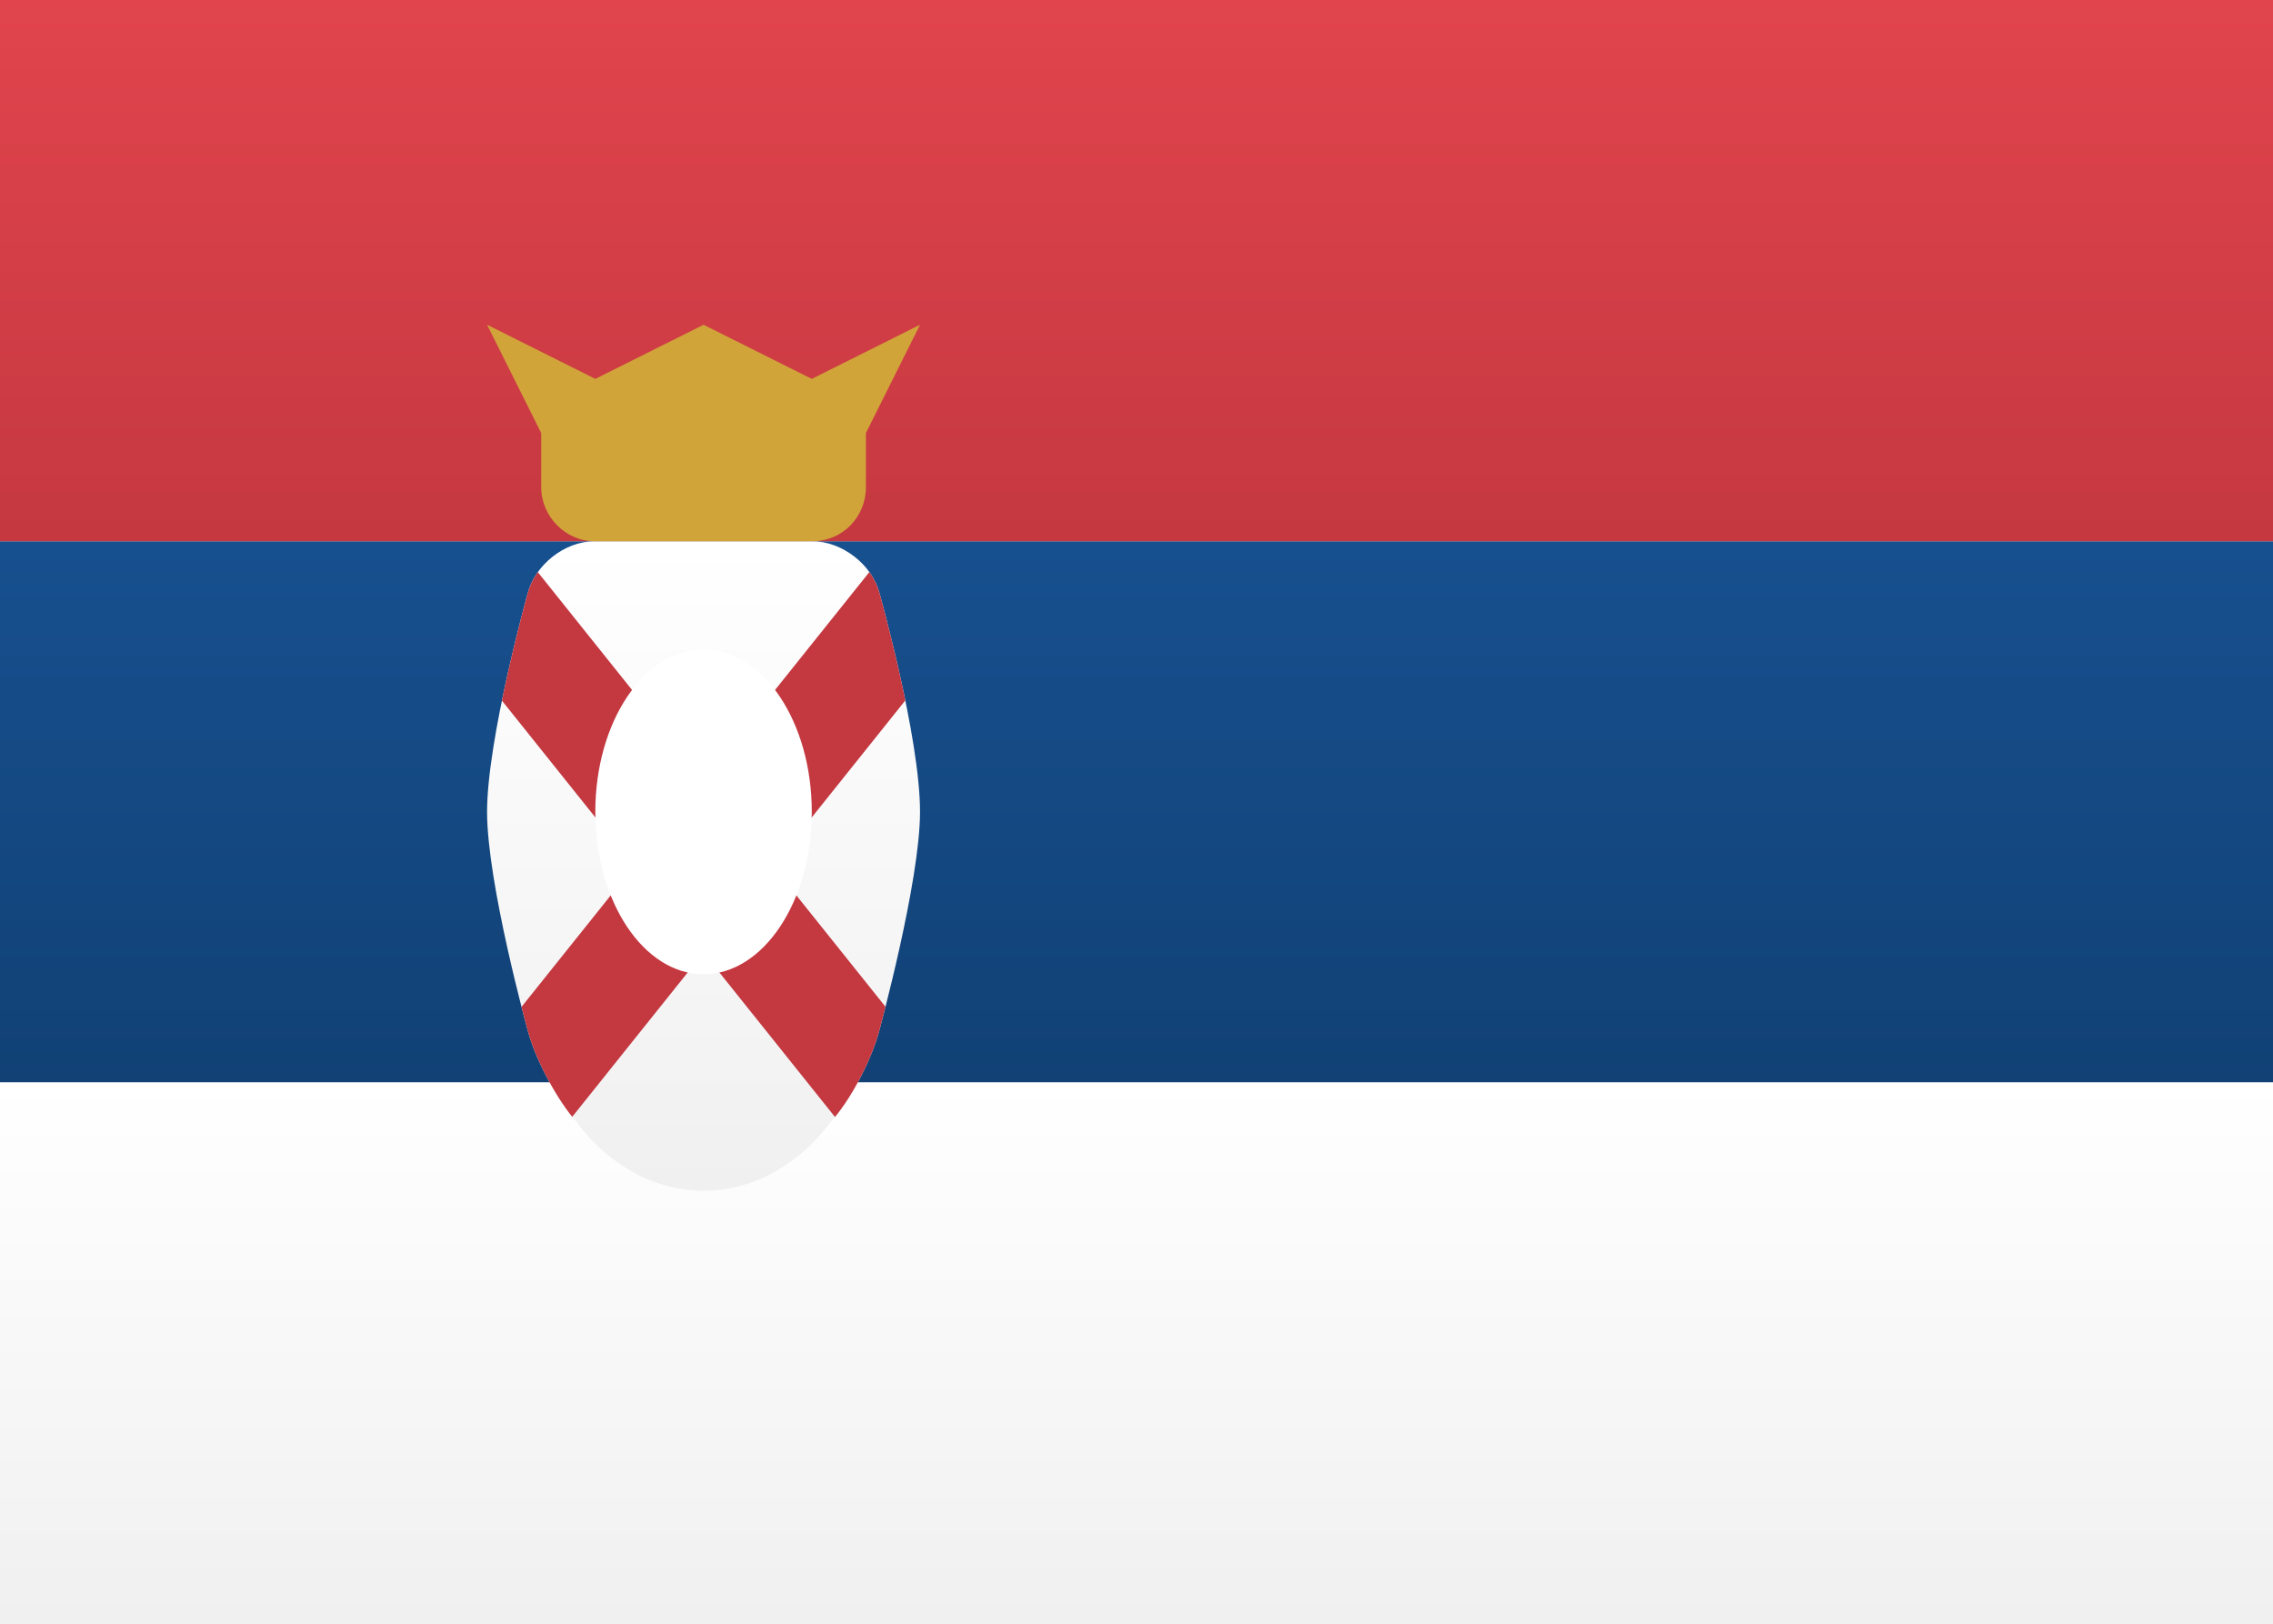
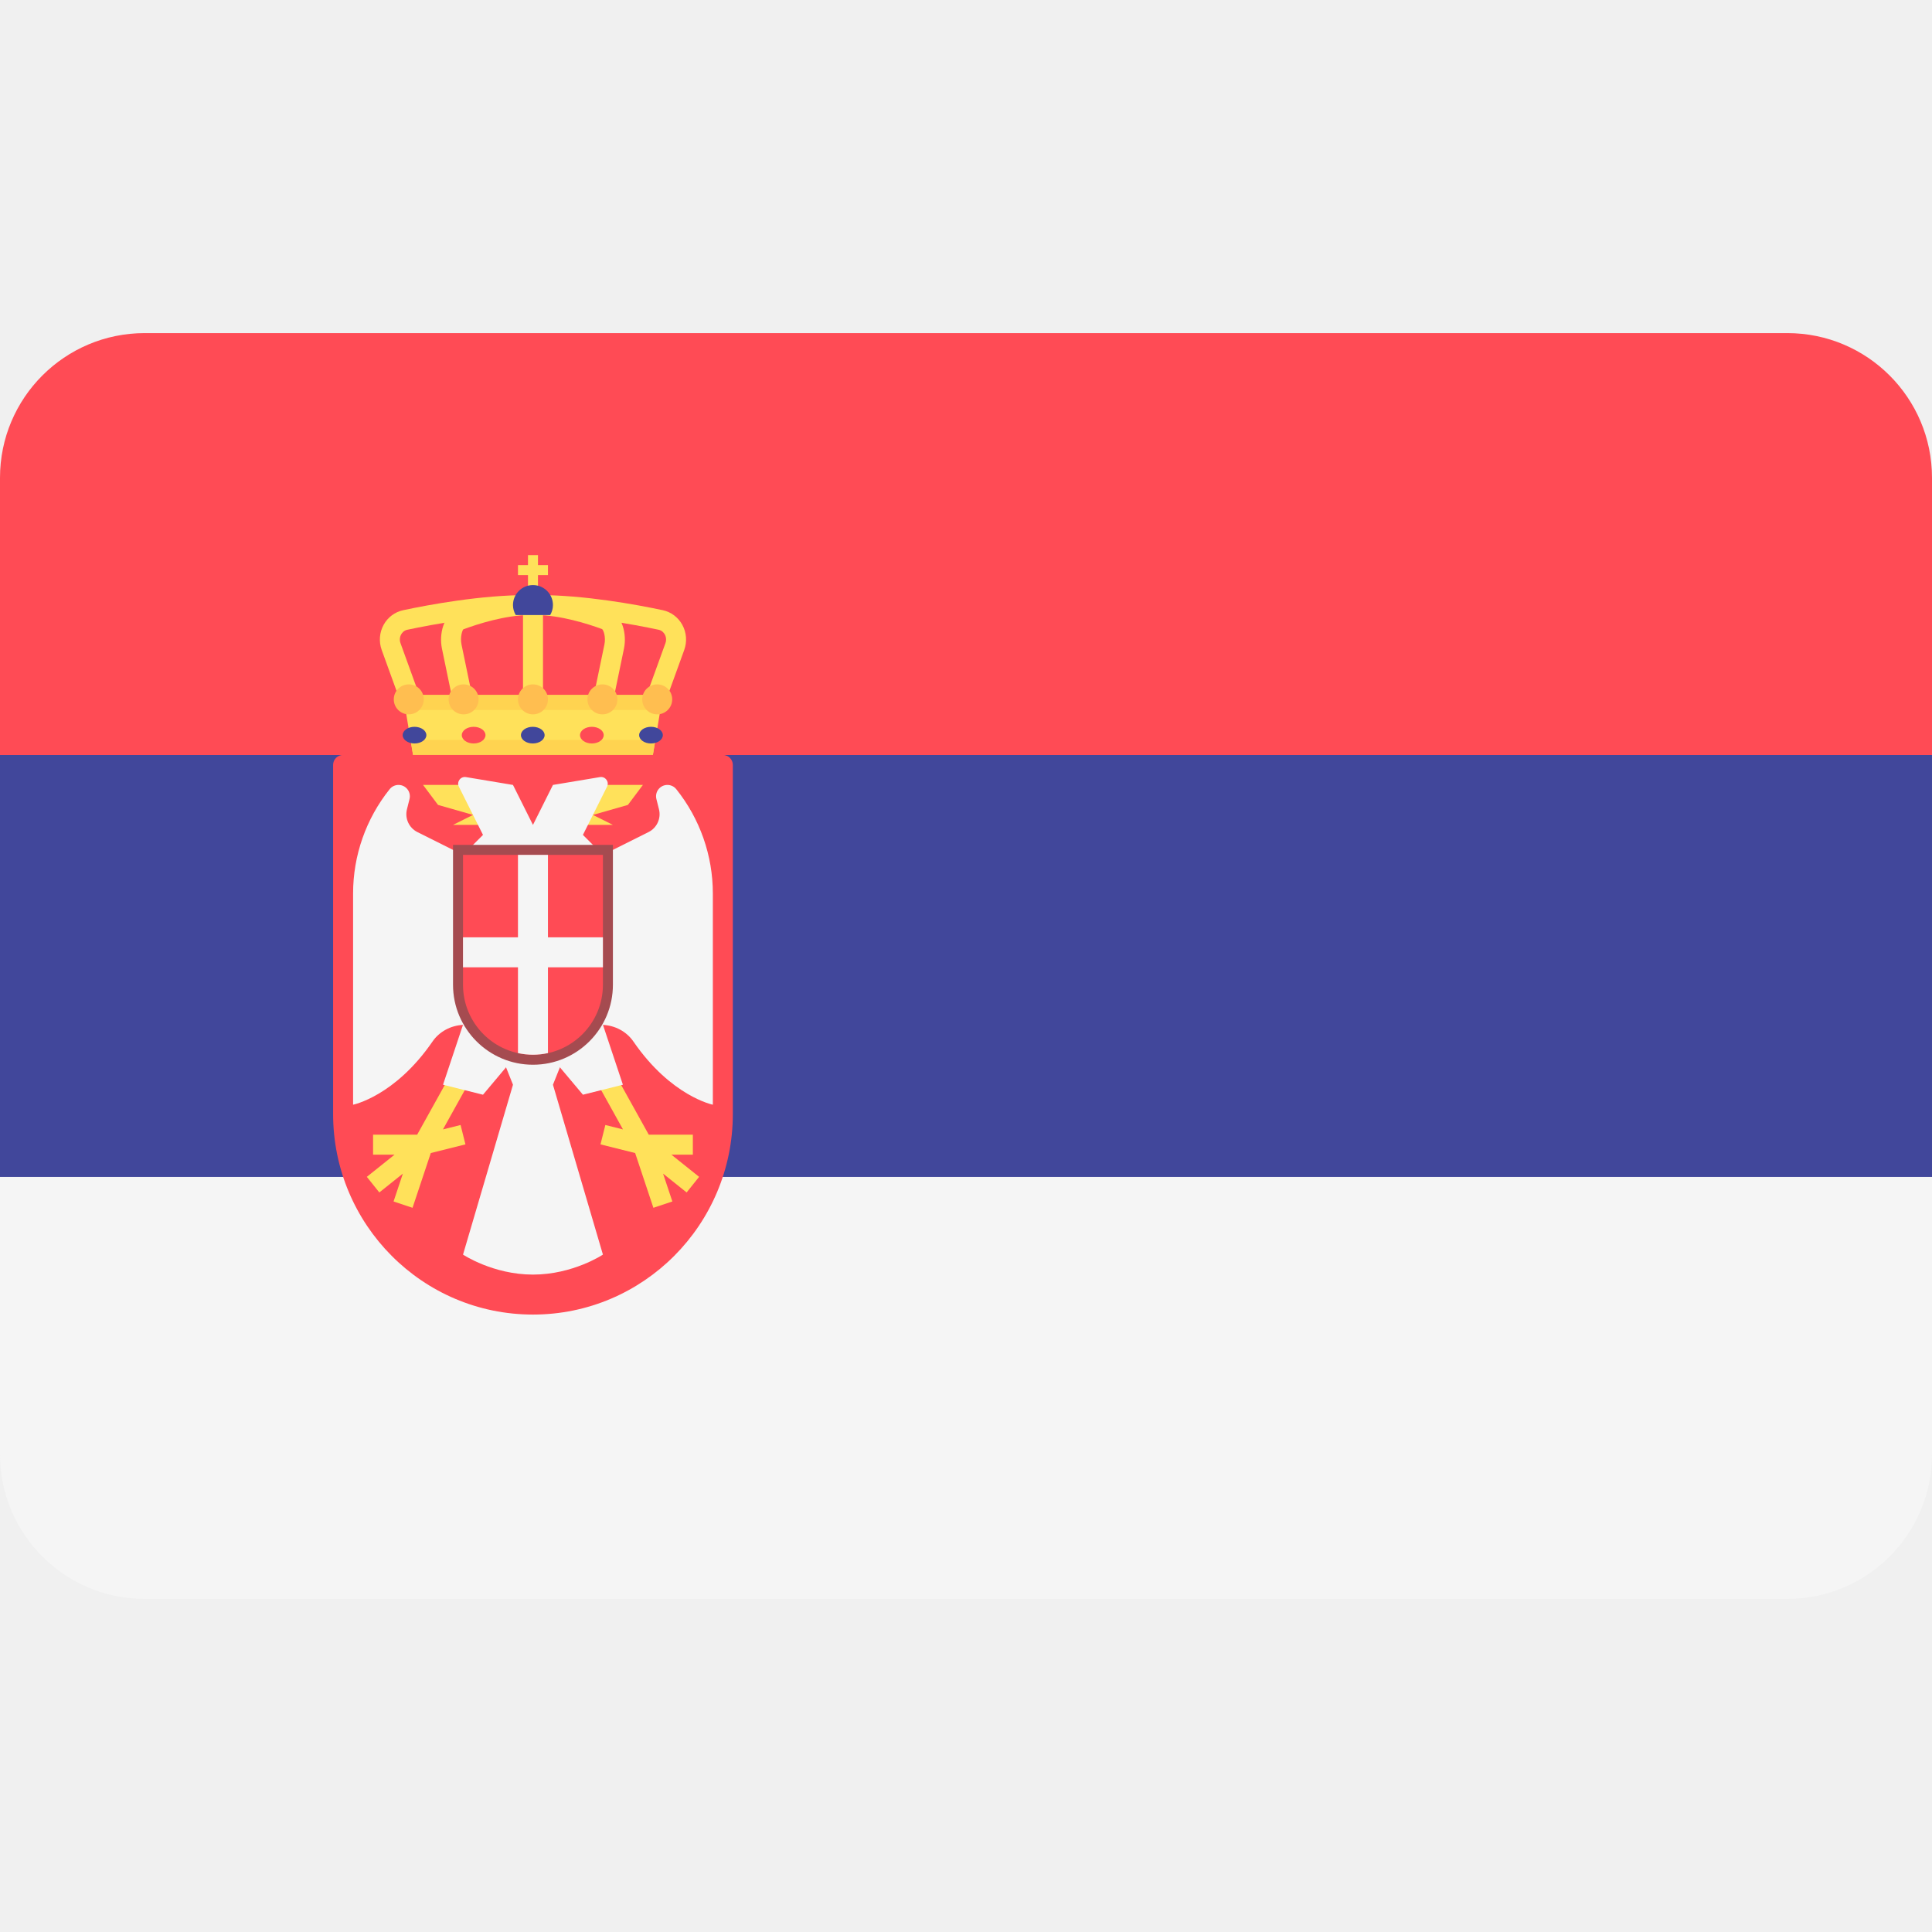
- <svg xmlns="http://www.w3.org/2000/svg" xmlns:xlink="http://www.w3.org/1999/xlink" width="21px" height="15px" viewBox="0 0 21 15" version="1.1">
-   <defs>
-     <linearGradient x1="50%" y1="0%" x2="50%" y2="100%" id="linearGradient-1">
-       <stop stop-color="#FFFFFF" offset="0%" />
-       <stop stop-color="#F0F0F0" offset="100%" />
-     </linearGradient>
-     <linearGradient x1="50%" y1="0%" x2="50%" y2="100%" id="linearGradient-2">
-       <stop stop-color="#17508F" offset="0%" />
-       <stop stop-color="#114175" offset="100%" />
-     </linearGradient>
-     <linearGradient x1="50%" y1="0%" x2="50%" y2="100%" id="linearGradient-3">
-       <stop stop-color="#E1444D" offset="0%" />
-       <stop stop-color="#C53840" offset="100%" />
-     </linearGradient>
-     <path d="M0.5,2.5 C0.5,1.826 0.874,0.485 0.874,0.485 C0.944,0.217 1.216,0 1.495,0 L3.505,0 C3.778,0 4.057,0.214 4.126,0.481 C4.126,0.481 4.5,1.81 4.5,2.5 C4.5,3.145 4.124,4.519 4.124,4.519 C4.055,4.785 3.855,5.174 3.667,5.372 C3.667,5.372 3.25,6 2.5,6 C1.75,6 1.333,5.372 1.333,5.372 C1.149,5.167 0.943,4.783 0.874,4.513 C0.874,4.513 0.5,3.161 0.5,2.5 Z" id="path-4" />
-   </defs>
-   <g id="Symbols" stroke="none" stroke-width="1" fill="none" fill-rule="evenodd">
-     <g id="RS">
-       <rect id="FlagBackground" fill="url(#linearGradient-1)" x="0" y="0" width="21" height="15" />
-       <rect id="Rectangle-2" fill="url(#linearGradient-2)" x="0" y="5" width="21" height="5" />
-       <rect id="Rectangle-2" fill="url(#linearGradient-3)" x="0" y="0" width="21" height="5" />
-       <rect id="Rectangle-2" fill="url(#linearGradient-1)" x="0" y="10" width="21" height="5" />
-       <g id="Rectangle-1668" transform="translate(4, 5)">
-         <mask id="mask-5" fill="white">
-           <use xlink:href="#path-4" />
-         </mask>
-         <use id="Mask" fill="url(#linearGradient-1)" xlink:href="#path-4" />
-         <polygon id="Line" fill="#C43840" fill-rule="nonzero" mask="url(#mask-5)" points="4.422 -0.203 -0.203 5.578 0.578 6.203 5.203 0.422" />
-         <polygon id="Line" fill="#C43840" fill-rule="nonzero" mask="url(#mask-5)" points="-0.203 0.422 4.422 6.203 5.203 5.578 0.578 -0.203" />
-       </g>
-       <ellipse id="Oval-214" fill="#FFFFFF" cx="6.5" cy="7.5" rx="1" ry="1.5" />
-       <path d="M5,4 L4.5,3 L5.5,3.5 L6.5,3 L7.5,3.5 L8.5,3 L8,4 L8,4.5 C8,4.776 7.784,5 7.505,5 L5.495,5 C5.222,5 5,4.768 5,4.5 L5,4 Z" id="Rectangle-1669" fill="#D1A43A" />
-     </g>
+ <svg xmlns="http://www.w3.org/2000/svg" version="1.1" id="Layer_1" x="0px" y="0px" viewBox="0 0 512 512" style="enable-background:new 0 0 512 512;" xml:space="preserve">
+   <path style="fill:#F5F5F5;" d="M0,385.379c0,21.177,17.167,38.345,38.345,38.345h435.31c21.177,0,38.345-17.167,38.345-38.345  v-73.471H0V385.379z" />
+   <path style="fill:#FF4B55;" d="M473.655,88.276H38.345C17.167,88.276,0,105.443,0,126.621v73.471h512v-73.471  C512,105.443,494.833,88.276,473.655,88.276z" />
+   <rect y="200.09" style="fill:#41479B;" width="512" height="111.81" />
+   <polygon style="fill:#FFE15A;" points="173.021,200.07 109.462,200.07 106.814,184.18 175.669,184.18 " />
+   <polygon style="fill:#FFD350;" points="108.8,196.097 109.462,200.07 173.021,200.07 173.683,196.097 " />
+   <g>
+     <rect x="139.92" y="147.1" style="fill:#FFE15A;" width="2.648" height="10.593" />
+     <rect x="137.27" y="149.75" style="fill:#FFE15A;" width="7.945" height="2.648" />
+     <path style="fill:#FFE15A;" d="M173.228,189.476c-0.3,0-0.604-0.052-0.903-0.158c-1.375-0.499-2.086-2.017-1.587-3.393l5.61-15.481   c0.278-0.768,0.212-1.613-0.18-2.319c-0.209-0.375-0.695-1.035-1.624-1.234c-6.839-1.453-20.096-3.897-32.024-3.897h-2.558   c-11.927,0-25.184,2.444-32.026,3.9c-0.926,0.196-1.414,0.856-1.621,1.231c-0.392,0.706-0.458,1.551-0.179,2.319l5.609,15.481   c0.499,1.376-0.212,2.894-1.587,3.393c-1.374,0.491-2.895-0.215-3.392-1.588l-5.61-15.481c-0.8-2.209-0.609-4.648,0.526-6.694   c1.097-1.978,2.973-3.38,5.149-3.843c7.047-1.5,20.718-4.017,33.131-4.017h2.558c12.413,0,26.084,2.517,33.128,4.013   c2.179,0.466,4.055,1.867,5.152,3.846c1.135,2.046,1.326,4.484,0.527,6.694l-5.611,15.481   C175.328,188.807,174.31,189.476,173.228,189.476z" />
+     <path style="fill:#FFE15A;" d="M141.251,187.159c-1.462,0-2.648-1.184-2.648-2.648v-21.517c0-1.464,1.186-2.648,2.648-2.648   s2.648,1.184,2.648,2.648v21.517C143.9,185.974,142.714,187.159,141.251,187.159z" />
+     <path style="fill:#FFE15A;" d="M159.559,189.476c-0.179,0-0.36-0.018-0.541-0.054c-1.433-0.298-2.353-1.699-2.055-3.132   l3.212-15.481c0.417-2.017-0.236-3.784-0.608-4.094c-3.672-1.347-11.039-3.722-17.594-3.722h-1.465   c-6.554,0-13.921,2.375-17.73,3.791c-0.235,0.241-0.889,2.007-0.472,4.024l3.212,15.481c0.298,1.432-0.622,2.835-2.055,3.132   c-1.434,0.277-2.836-0.623-3.13-2.056l-3.212-15.481c-0.8-3.859,0.428-8.801,3.808-10.062c5.063-1.882,12.565-4.125,19.578-4.125   h1.465c7.014,0,14.517,2.242,19.576,4.122c3.383,1.265,4.611,6.207,3.811,10.066l-3.212,15.481   C161.889,188.618,160.787,189.476,159.559,189.476z" />
  </g>
+   <polygon style="fill:#FFD350;" points="107.476,188.152 175.007,188.152 175.669,184.18 106.814,184.18 " />
+   <path style="fill:#FF4B55;" d="M90.924,200.07c-1.463,0-2.648,1.186-2.648,2.648v92.486c0,29.365,23.713,53.17,52.966,53.17  s52.966-23.805,52.966-53.17v-92.486c0-1.463-1.185-2.648-2.648-2.648L90.924,200.07L90.924,200.07z" />
+   <path style="fill:#F5F5F5;" d="M146.538,287.463l5.297-13.241l-10.593,2.648l-10.593-2.648l5.297,13.241l-13.241,45.021  c0,0,7.945,5.297,18.538,5.297s18.538-5.297,18.538-5.297L146.538,287.463z" />
+   <polygon style="fill:#FFE15A;" points="122.061,298.135 117.388,299.304 127.667,280.802 123.037,278.232 110.552,300.704   98.869,300.704 98.869,306.001 104.559,306.001 97.215,311.876 100.523,316.014 106.762,311.022 104.301,318.403 109.326,320.079   114.163,305.568 123.346,303.272 " />
+   <path style="fill:#F5F5F5;" d="M122.703,226.552l-12.089-6.045c-2.22-1.11-3.372-3.614-2.77-6.022l0.684-2.735  c0.474-1.898-0.961-3.736-2.918-3.736c-0.914,0-1.778,0.415-2.348,1.129c-6.273,7.841-9.69,17.583-9.69,27.625v55.991  c0,0,11.059-2.212,21.048-16.742c1.834-2.668,4.854-4.247,8.072-4.412l-5.286,15.857L128,290.111l9.269-11.03L122.703,226.552z" />
+   <polygon style="fill:#FFE15A;" points="160.422,298.135 165.095,299.304 154.816,280.802 159.446,278.232 171.929,300.704   183.614,300.704 183.614,306.001 177.923,306.001 185.268,311.876 181.96,316.014 175.721,311.022 178.182,318.403 173.156,320.079   168.32,305.568 159.137,303.272 " />
+   <path style="fill:#F5F5F5;" d="M159.779,226.552l12.089-6.045c2.22-1.11,3.372-3.614,2.77-6.022l-0.684-2.735  c-0.474-1.898,0.961-3.736,2.918-3.736c0.914,0,1.778,0.415,2.348,1.129c6.273,7.841,9.69,17.583,9.69,27.625v55.991  c0,0-11.059-2.212-21.048-16.742c-1.834-2.668-4.853-4.247-8.072-4.412l5.286,15.857l-10.593,2.648l-9.269-11.03L159.779,226.552z" />
+   <g>
+     <polygon style="fill:#FFE15A;" points="125.352,208.014 112.11,208.014 116.083,213.311 125.352,215.959 120.055,218.607    128,218.607  " />
+     <polygon style="fill:#FFE15A;" points="157.131,208.014 170.372,208.014 166.4,213.311 157.131,215.959 162.428,218.607    154.483,218.607  " />
+   </g>
+   <path style="fill:#F5F5F5;" d="M158.996,205.938l-12.458,2.077l-5.297,10.593l-5.297-10.593l-12.458-2.077  c-1.428-0.238-2.524,1.245-1.876,2.54l6.39,12.778l-5.297,5.297h18.538h18.538l-5.297-5.297l6.389-12.778  C161.519,207.182,160.424,205.699,158.996,205.938z" />
+   <circle style="fill:#FFBE50;" cx="141.24" cy="185.34" r="3.972" />
+   <ellipse style="fill:#41479B;" cx="141.19" cy="194.82" rx="3.139" ry="2.207" />
+   <ellipse style="fill:#FF4B55;" cx="125.52" cy="194.82" rx="3.139" ry="2.207" />
+   <g>
+     <ellipse style="fill:#41479B;" cx="109.85" cy="194.82" rx="3.139" ry="2.207" />
+     <ellipse style="fill:#41479B;" cx="172.52" cy="194.82" rx="3.139" ry="2.207" />
+   </g>
+   <ellipse style="fill:#FF4B55;" cx="156.85" cy="194.82" rx="3.139" ry="2.207" />
+   <g>
+     <circle style="fill:#FFBE50;" cx="159.65" cy="185.34" r="3.972" />
+     <circle style="fill:#FFBE50;" cx="174.17" cy="185.34" r="3.972" />
+     <circle style="fill:#FFBE50;" cx="122.86" cy="185.34" r="3.972" />
+     <circle style="fill:#FFBE50;" cx="108.33" cy="185.34" r="3.972" />
+   </g>
+   <path style="fill:#41479B;" d="M145.803,162.994c0.455-0.781,0.735-1.678,0.735-2.648c0-2.925-2.371-5.297-5.297-5.297  s-5.297,2.371-5.297,5.297c0,0.97,0.279,1.867,0.735,2.648H145.803z" />
+   <path style="fill:#FF4B55;" d="M141.241,280.842c-10.953,0-19.862-8.909-19.862-19.862v-35.752h39.724v35.752  C161.103,271.933,152.194,280.842,141.241,280.842z" />
+   <path style="fill:#A54B50;" d="M159.779,226.552v34.428c0,10.238-8.3,18.538-18.538,18.538s-18.538-8.3-18.538-18.538v-34.428  H159.779 M162.428,223.904h-2.648h-37.076h-2.648v2.648v34.428c0,11.682,9.504,21.186,21.186,21.186  c11.682,0,21.186-9.504,21.186-21.186v-34.428V223.904L162.428,223.904z" />
+   <g>
+     <path style="fill:#F5F5F5;" d="M137.269,279.08c1.281,0.28,2.607,0.437,3.972,0.437s2.691-0.158,3.972-0.437v-52.529h-7.945   C137.269,226.551,137.269,279.08,137.269,279.08z" />
+     <rect x="122.7" y="248.4" style="fill:#F5F5F5;" width="37.08" height="7.945" />
+   </g>
+   <g>
+ </g>
+   <g>
+ </g>
+   <g>
+ </g>
+   <g>
+ </g>
+   <g>
+ </g>
+   <g>
+ </g>
+   <g>
+ </g>
+   <g>
+ </g>
+   <g>
+ </g>
+   <g>
+ </g>
+   <g>
+ </g>
+   <g>
+ </g>
+   <g>
+ </g>
+   <g>
+ </g>
+   <g>
+ </g>
</svg>
